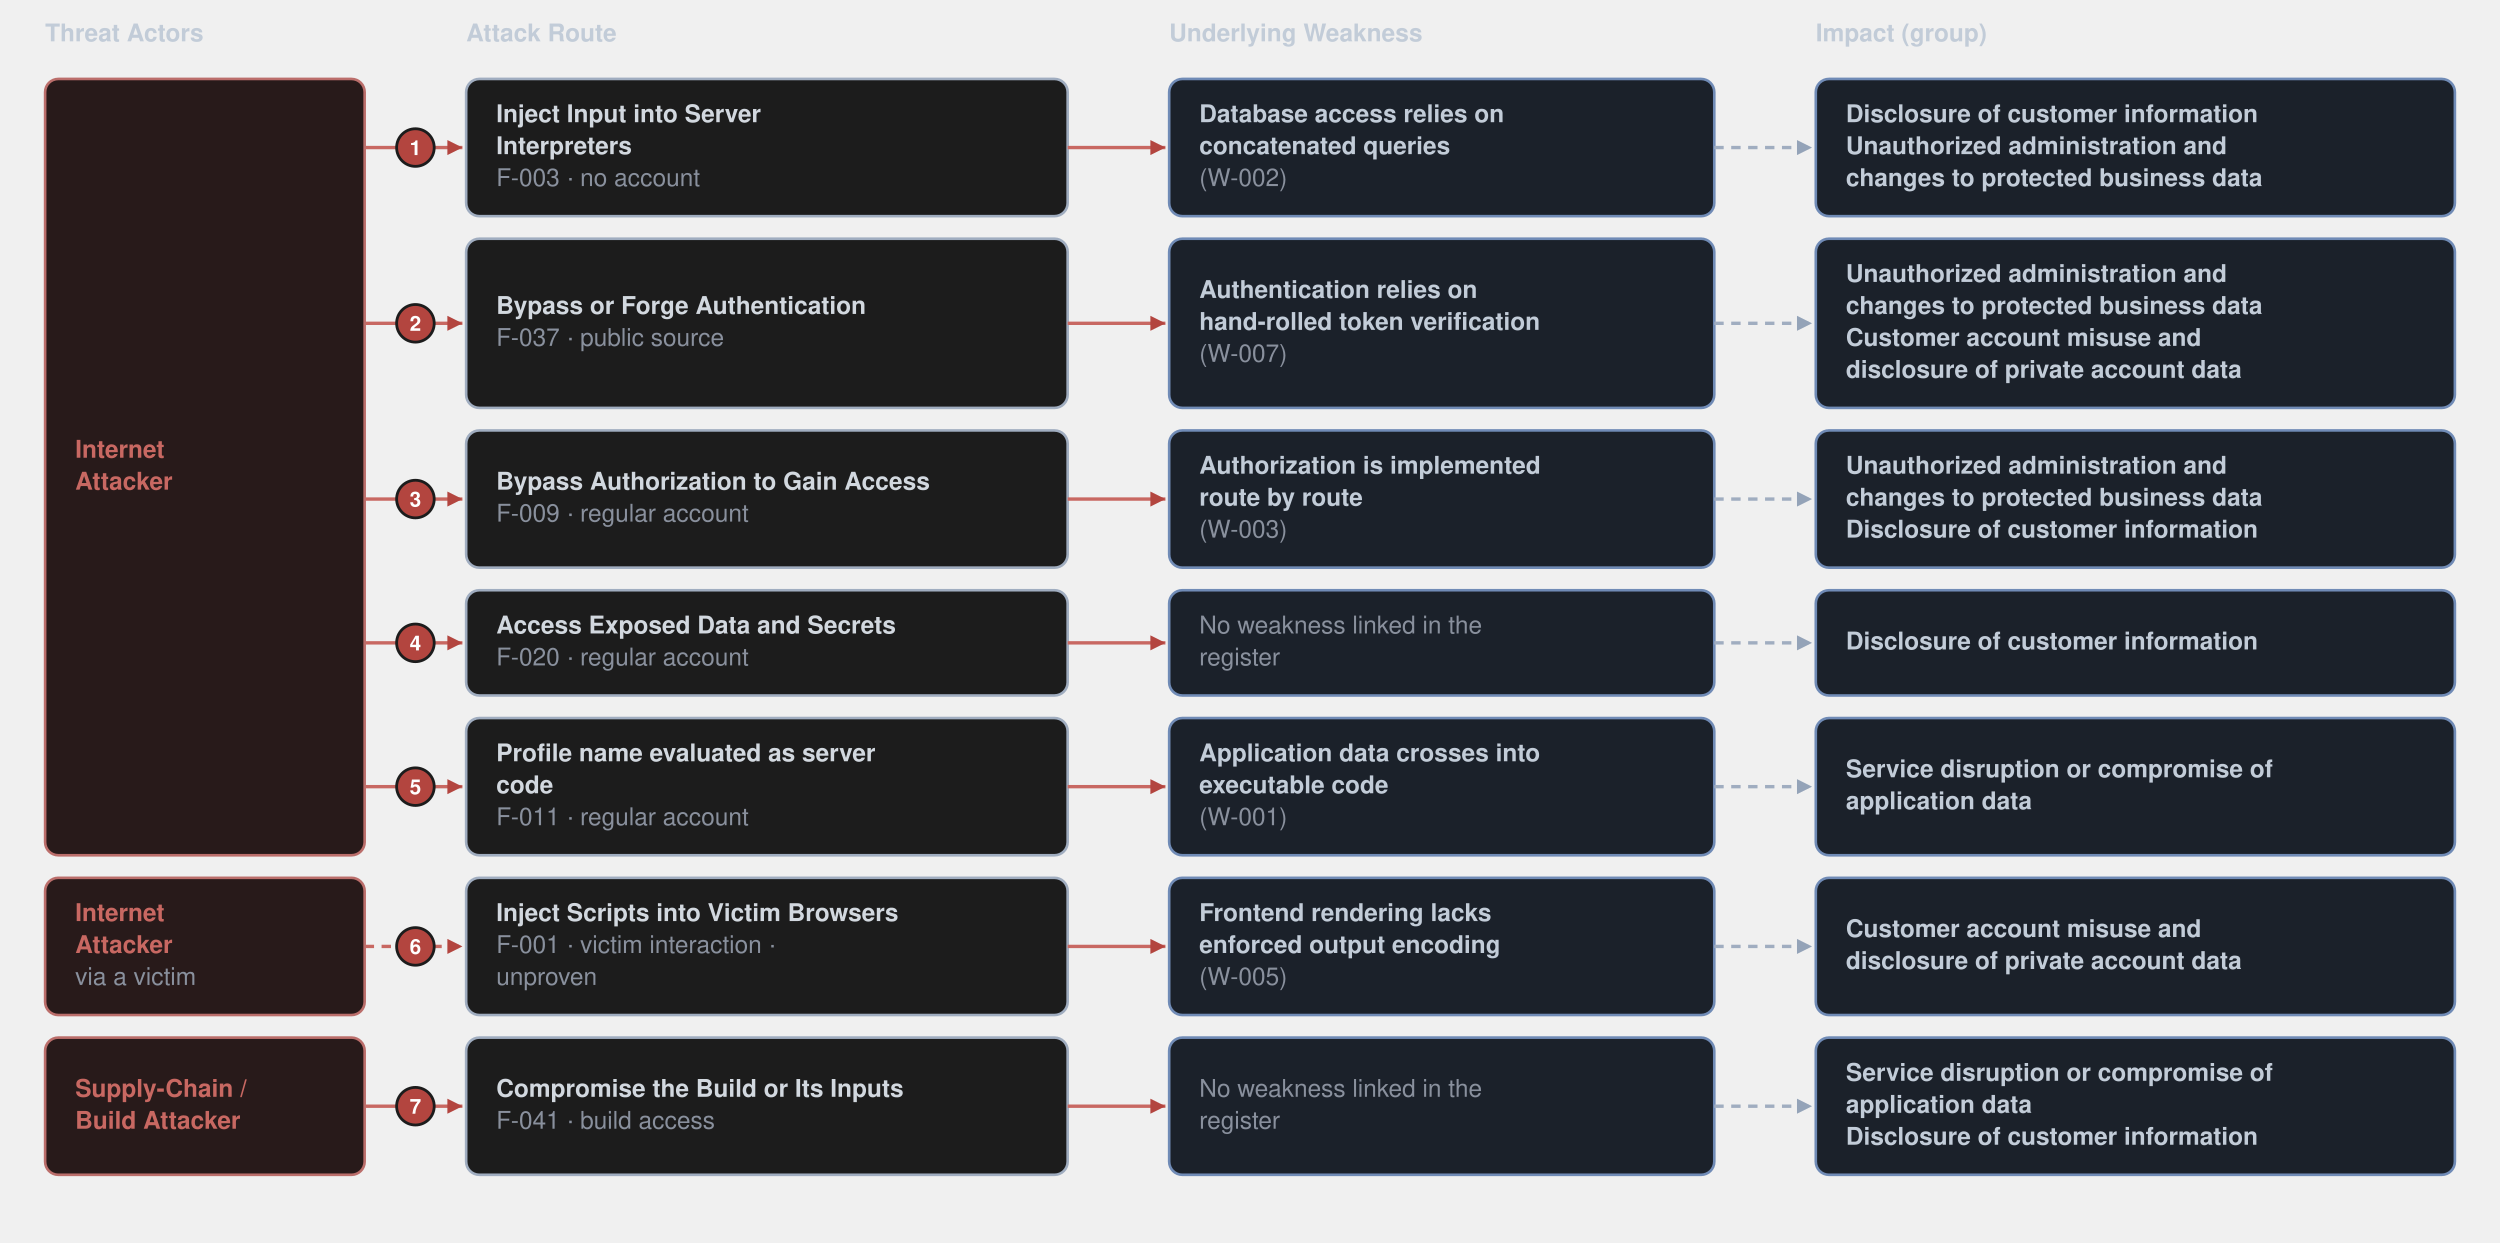
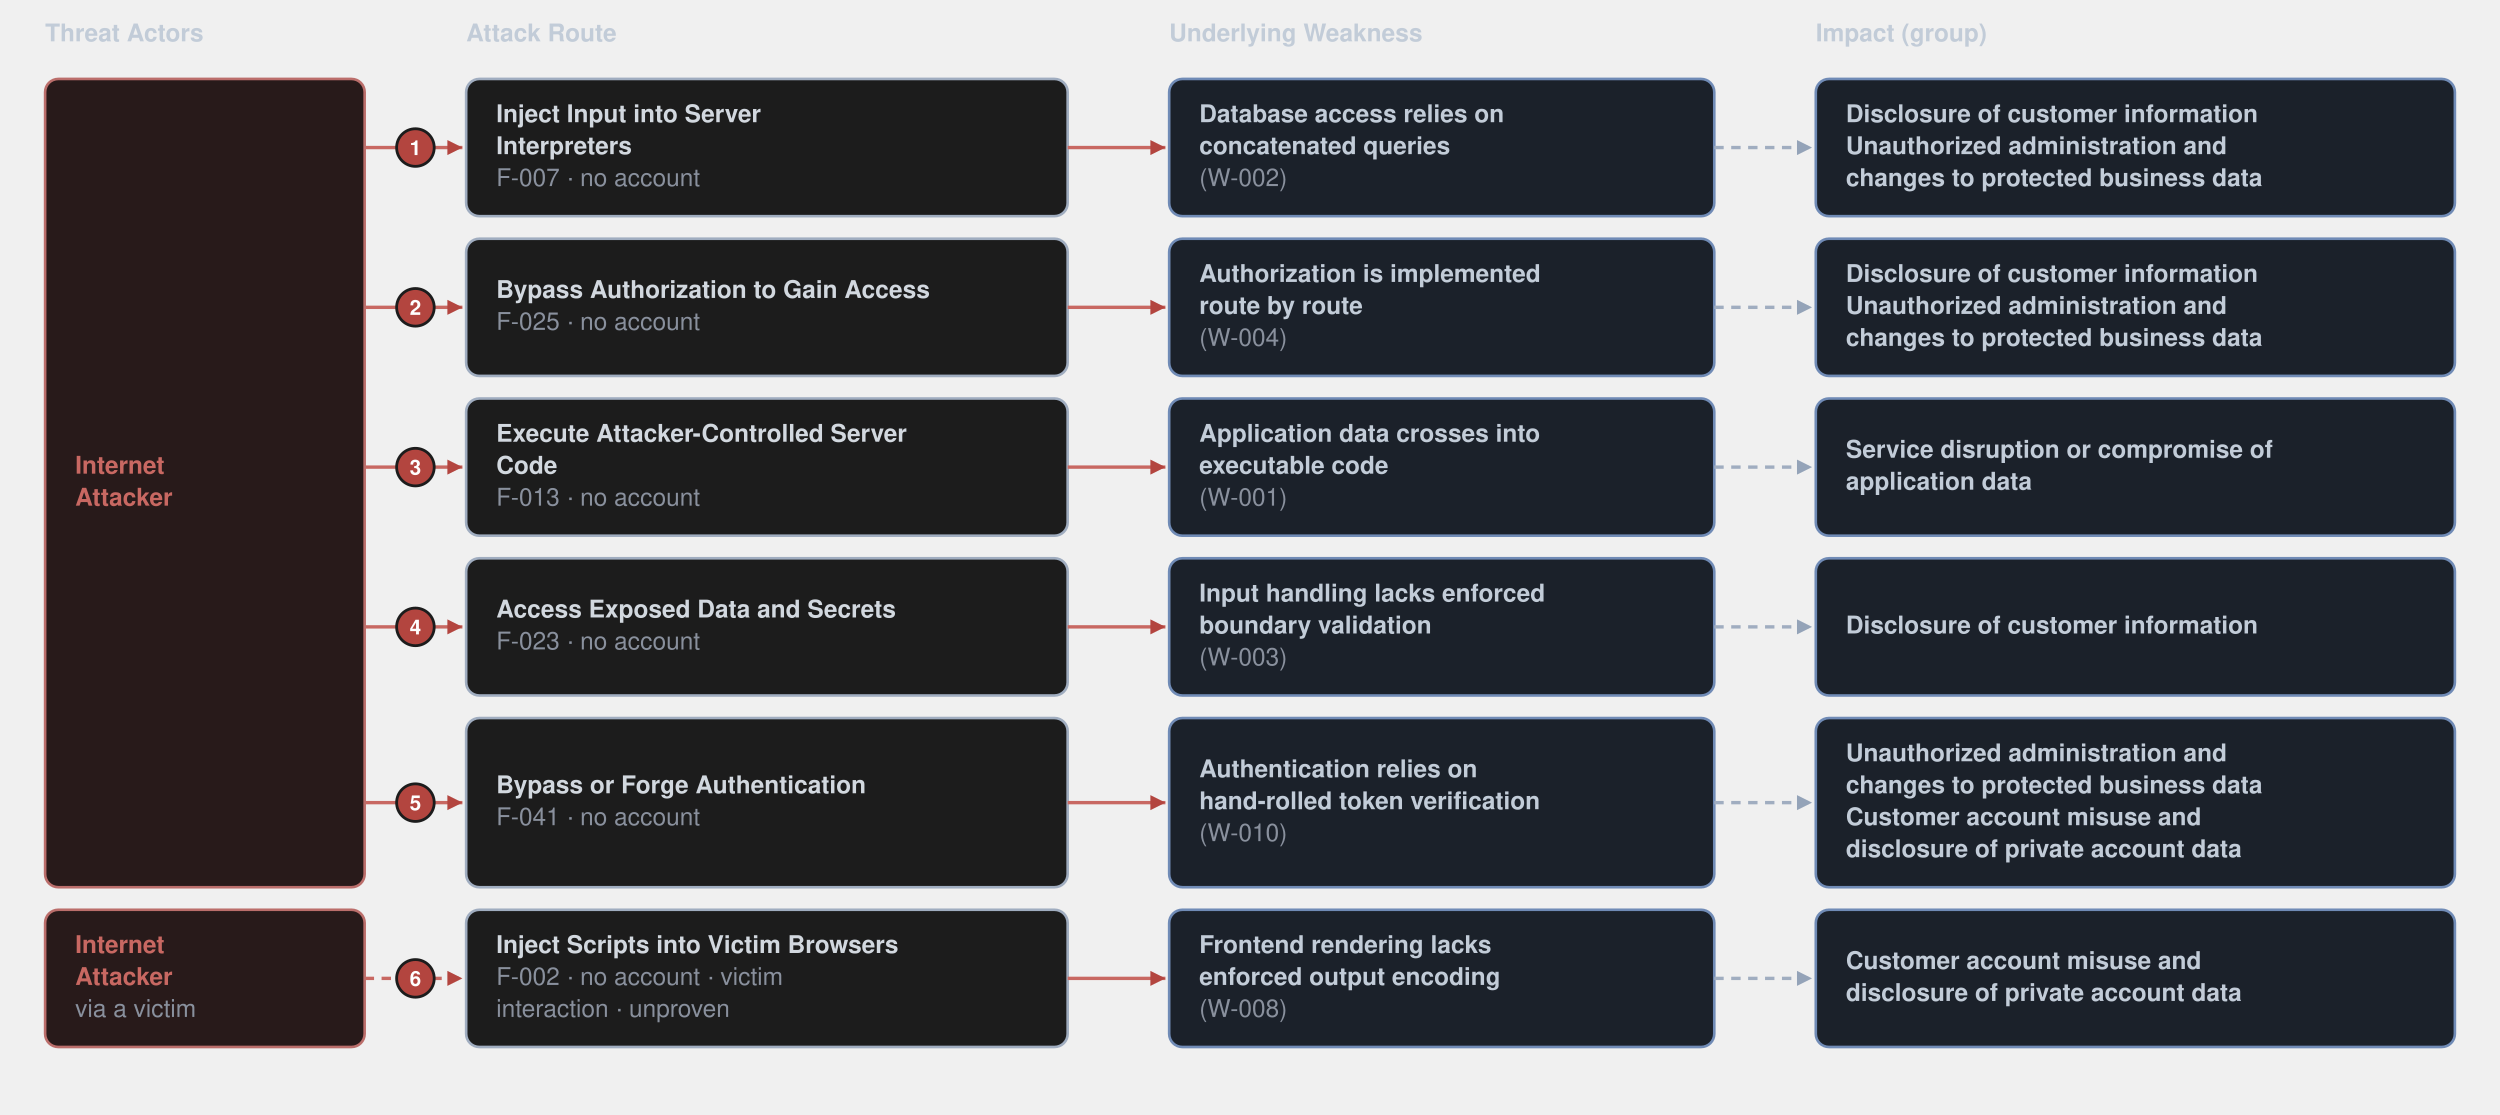
- <svg xmlns="http://www.w3.org/2000/svg" width="1330" height="661" viewBox="0 0 1330 661" font-family="Helvetica, Arial, sans-serif" data-figure2-version="2" data-glyphs="1 2 3 4 5 6 7" role="img" aria-labelledby="f2-title">
+ <svg xmlns="http://www.w3.org/2000/svg" width="1330" height="593" viewBox="0 0 1330 593" font-family="Helvetica, Arial, sans-serif" data-figure2-version="2" data-glyphs="1 2 3 4 5 6" role="img" aria-labelledby="f2-title">
  <defs>
    <marker id="f2-attack" viewBox="0 0 10 10" refX="10" refY="5" markerWidth="8" markerHeight="8" markerUnits="userSpaceOnUse" orient="auto">
      <path d="M0 0 L10 5 L0 10 z" fill="#b3453f" />
    </marker>
    <marker id="f2-consequence" viewBox="0 0 10 10" refX="10" refY="5" markerWidth="8" markerHeight="8" markerUnits="userSpaceOnUse" orient="auto">
      <path d="M0 0 L10 5 L0 10 z" fill="#94a3b8" />
    </marker>
  </defs>
  <text x="24" y="22" font-size="13" fill="#c2ccd8" font-weight="bold">Threat Actors</text>
  <text x="248" y="22" font-size="13" fill="#c2ccd8" font-weight="bold">Attack Route</text>
  <text x="622" y="22" font-size="13" fill="#c2ccd8" font-weight="bold">Underlying Weakness</text>
  <text x="966" y="22" font-size="13" fill="#c2ccd8" font-weight="bold">Impact (group)</text>
-   <g data-route-number="1" data-finding-id="F-003" data-weakness-ids="W-002">
+   <g data-route-number="1" data-finding-id="F-007" data-weakness-ids="W-002">
    <rect x="248" y="42" width="320" height="73" rx="7" fill="#1c1c1c" stroke="#a0adc0" stroke-width="1.4" data-column="1" />
    <text x="264" y="65.0" font-size="13" fill="#d2d8df" font-weight="bold">Inject Input into Server</text>
    <text x="264" y="82.0" font-size="13" fill="#d2d8df" font-weight="bold">Interpreters</text>
-     <text x="264" y="99.0" font-size="13" fill="#89909d" font-weight="normal">F-003 · no account</text>
+     <text x="264" y="99.0" font-size="13" fill="#89909d" font-weight="normal">F-007 · no account</text>
    <rect x="622" y="42" width="290" height="73" rx="7" fill="#1b212a" stroke="#708bb6" stroke-width="1.4" data-column="2" />
    <text x="638" y="65.0" font-size="13" fill="#c2ccd8" font-weight="bold">Database access relies on</text>
    <text x="638" y="82.0" font-size="13" fill="#c2ccd8" font-weight="bold">concatenated queries</text>
    <text x="638" y="99.0" font-size="13" fill="#89909d" font-weight="normal">(W-002)</text>
    <rect x="966" y="42" width="340" height="73" rx="7" fill="#1b212a" stroke="#708bb6" stroke-width="1.4" data-column="3" />
    <text x="982" y="65.0" font-size="13" fill="#c2ccd8" font-weight="bold">Disclosure of customer information</text>
    <text x="982" y="82.0" font-size="13" fill="#c2ccd8" font-weight="bold">Unauthorized administration and</text>
    <text x="982" y="99.0" font-size="13" fill="#c2ccd8" font-weight="bold">changes to protected business data</text>
    <path d="M194 78.5 H246" fill="none" stroke="#c86862" stroke-width="1.8" marker-end="url(#f2-attack)" />
    <path d="M568 78.5 H620" fill="none" stroke="#c86862" stroke-width="1.8" marker-end="url(#f2-attack)" />
    <path d="M912 78.5 H964" fill="none" stroke="#a0adc0" stroke-width="1.8" marker-end="url(#f2-consequence)" stroke-dasharray="5 4" />
    <circle cx="221.0" cy="78.5" r="10" fill="#b3453f" stroke="#1c1c1c" stroke-width="1.5" />
    <text x="221.0" y="82.5" font-size="11" fill="#ffffff" font-weight="bold" text-anchor="middle" data-badge-number="1">1</text>
  </g>
-   <g data-route-number="2" data-finding-id="F-037" data-weakness-ids="W-007">
-     <rect x="248" y="127" width="320" height="90" rx="7" fill="#1c1c1c" stroke="#a0adc0" stroke-width="1.4" data-column="1" />
-     <text x="264" y="167.0" font-size="13" fill="#d2d8df" font-weight="bold">Bypass or Forge Authentication</text>
-     <text x="264" y="184.0" font-size="13" fill="#89909d" font-weight="normal">F-037 · public source</text>
-     <rect x="622" y="127" width="290" height="90" rx="7" fill="#1b212a" stroke="#708bb6" stroke-width="1.4" data-column="2" />
-     <text x="638" y="158.5" font-size="13" fill="#c2ccd8" font-weight="bold">Authentication relies on</text>
-     <text x="638" y="175.5" font-size="13" fill="#c2ccd8" font-weight="bold">hand-rolled token verification</text>
-     <text x="638" y="192.5" font-size="13" fill="#89909d" font-weight="normal">(W-007)</text>
-     <rect x="966" y="127" width="340" height="90" rx="7" fill="#1b212a" stroke="#708bb6" stroke-width="1.4" data-column="3" />
-     <text x="982" y="150.0" font-size="13" fill="#c2ccd8" font-weight="bold">Unauthorized administration and</text>
-     <text x="982" y="167.0" font-size="13" fill="#c2ccd8" font-weight="bold">changes to protected business data</text>
-     <text x="982" y="184.0" font-size="13" fill="#c2ccd8" font-weight="bold">Customer account misuse and</text>
-     <text x="982" y="201.0" font-size="13" fill="#c2ccd8" font-weight="bold">disclosure of private account data</text>
-     <path d="M194 172.0 H246" fill="none" stroke="#c86862" stroke-width="1.8" marker-end="url(#f2-attack)" />
-     <path d="M568 172.0 H620" fill="none" stroke="#c86862" stroke-width="1.8" marker-end="url(#f2-attack)" />
-     <path d="M912 172.0 H964" fill="none" stroke="#a0adc0" stroke-width="1.8" marker-end="url(#f2-consequence)" stroke-dasharray="5 4" />
-     <circle cx="221.0" cy="172.0" r="10" fill="#b3453f" stroke="#1c1c1c" stroke-width="1.5" />
-     <text x="221.0" y="176.0" font-size="11" fill="#ffffff" font-weight="bold" text-anchor="middle" data-badge-number="2">2</text>
+   <g data-route-number="2" data-finding-id="F-025" data-weakness-ids="W-004">
+     <rect x="248" y="127" width="320" height="73" rx="7" fill="#1c1c1c" stroke="#a0adc0" stroke-width="1.4" data-column="1" />
+     <text x="264" y="158.5" font-size="13" fill="#d2d8df" font-weight="bold">Bypass Authorization to Gain Access</text>
+     <text x="264" y="175.5" font-size="13" fill="#89909d" font-weight="normal">F-025 · no account</text>
+     <rect x="622" y="127" width="290" height="73" rx="7" fill="#1b212a" stroke="#708bb6" stroke-width="1.4" data-column="2" />
+     <text x="638" y="150.0" font-size="13" fill="#c2ccd8" font-weight="bold">Authorization is implemented</text>
+     <text x="638" y="167.0" font-size="13" fill="#c2ccd8" font-weight="bold">route by route</text>
+     <text x="638" y="184.0" font-size="13" fill="#89909d" font-weight="normal">(W-004)</text>
+     <rect x="966" y="127" width="340" height="73" rx="7" fill="#1b212a" stroke="#708bb6" stroke-width="1.4" data-column="3" />
+     <text x="982" y="150.0" font-size="13" fill="#c2ccd8" font-weight="bold">Disclosure of customer information</text>
+     <text x="982" y="167.0" font-size="13" fill="#c2ccd8" font-weight="bold">Unauthorized administration and</text>
+     <text x="982" y="184.0" font-size="13" fill="#c2ccd8" font-weight="bold">changes to protected business data</text>
+     <path d="M194 163.5 H246" fill="none" stroke="#c86862" stroke-width="1.8" marker-end="url(#f2-attack)" />
+     <path d="M568 163.5 H620" fill="none" stroke="#c86862" stroke-width="1.8" marker-end="url(#f2-attack)" />
+     <path d="M912 163.5 H964" fill="none" stroke="#a0adc0" stroke-width="1.8" marker-end="url(#f2-consequence)" stroke-dasharray="5 4" />
+     <circle cx="221.0" cy="163.5" r="10" fill="#b3453f" stroke="#1c1c1c" stroke-width="1.5" />
+     <text x="221.0" y="167.5" font-size="11" fill="#ffffff" font-weight="bold" text-anchor="middle" data-badge-number="2">2</text>
  </g>
-   <g data-route-number="3" data-finding-id="F-009" data-weakness-ids="W-003">
-     <rect x="248" y="229" width="320" height="73" rx="7" fill="#1c1c1c" stroke="#a0adc0" stroke-width="1.4" data-column="1" />
-     <text x="264" y="260.5" font-size="13" fill="#d2d8df" font-weight="bold">Bypass Authorization to Gain Access</text>
-     <text x="264" y="277.5" font-size="13" fill="#89909d" font-weight="normal">F-009 · regular account</text>
-     <rect x="622" y="229" width="290" height="73" rx="7" fill="#1b212a" stroke="#708bb6" stroke-width="1.4" data-column="2" />
-     <text x="638" y="252.0" font-size="13" fill="#c2ccd8" font-weight="bold">Authorization is implemented</text>
-     <text x="638" y="269.0" font-size="13" fill="#c2ccd8" font-weight="bold">route by route</text>
-     <text x="638" y="286.0" font-size="13" fill="#89909d" font-weight="normal">(W-003)</text>
-     <rect x="966" y="229" width="340" height="73" rx="7" fill="#1b212a" stroke="#708bb6" stroke-width="1.4" data-column="3" />
-     <text x="982" y="252.0" font-size="13" fill="#c2ccd8" font-weight="bold">Unauthorized administration and</text>
-     <text x="982" y="269.0" font-size="13" fill="#c2ccd8" font-weight="bold">changes to protected business data</text>
-     <text x="982" y="286.0" font-size="13" fill="#c2ccd8" font-weight="bold">Disclosure of customer information</text>
-     <path d="M194 265.5 H246" fill="none" stroke="#c86862" stroke-width="1.8" marker-end="url(#f2-attack)" />
-     <path d="M568 265.5 H620" fill="none" stroke="#c86862" stroke-width="1.8" marker-end="url(#f2-attack)" />
-     <path d="M912 265.5 H964" fill="none" stroke="#a0adc0" stroke-width="1.8" marker-end="url(#f2-consequence)" stroke-dasharray="5 4" />
-     <circle cx="221.0" cy="265.5" r="10" fill="#b3453f" stroke="#1c1c1c" stroke-width="1.5" />
-     <text x="221.0" y="269.5" font-size="11" fill="#ffffff" font-weight="bold" text-anchor="middle" data-badge-number="3">3</text>
+   <g data-route-number="3" data-finding-id="F-013" data-weakness-ids="W-001">
+     <rect x="248" y="212" width="320" height="73" rx="7" fill="#1c1c1c" stroke="#a0adc0" stroke-width="1.4" data-column="1" />
+     <text x="264" y="235.0" font-size="13" fill="#d2d8df" font-weight="bold">Execute Attacker-Controlled Server</text>
+     <text x="264" y="252.0" font-size="13" fill="#d2d8df" font-weight="bold">Code</text>
+     <text x="264" y="269.0" font-size="13" fill="#89909d" font-weight="normal">F-013 · no account</text>
+     <rect x="622" y="212" width="290" height="73" rx="7" fill="#1b212a" stroke="#708bb6" stroke-width="1.4" data-column="2" />
+     <text x="638" y="235.0" font-size="13" fill="#c2ccd8" font-weight="bold">Application data crosses into</text>
+     <text x="638" y="252.0" font-size="13" fill="#c2ccd8" font-weight="bold">executable code</text>
+     <text x="638" y="269.0" font-size="13" fill="#89909d" font-weight="normal">(W-001)</text>
+     <rect x="966" y="212" width="340" height="73" rx="7" fill="#1b212a" stroke="#708bb6" stroke-width="1.4" data-column="3" />
+     <text x="982" y="243.5" font-size="13" fill="#c2ccd8" font-weight="bold">Service disruption or compromise of</text>
+     <text x="982" y="260.5" font-size="13" fill="#c2ccd8" font-weight="bold">application data</text>
+     <path d="M194 248.5 H246" fill="none" stroke="#c86862" stroke-width="1.8" marker-end="url(#f2-attack)" />
+     <path d="M568 248.5 H620" fill="none" stroke="#c86862" stroke-width="1.8" marker-end="url(#f2-attack)" />
+     <path d="M912 248.5 H964" fill="none" stroke="#a0adc0" stroke-width="1.8" marker-end="url(#f2-consequence)" stroke-dasharray="5 4" />
+     <circle cx="221.0" cy="248.5" r="10" fill="#b3453f" stroke="#1c1c1c" stroke-width="1.5" />
+     <text x="221.0" y="252.5" font-size="11" fill="#ffffff" font-weight="bold" text-anchor="middle" data-badge-number="3">3</text>
  </g>
-   <g data-route-number="4" data-finding-id="F-020" data-weakness-ids="">
-     <rect x="248" y="314" width="320" height="56" rx="7" fill="#1c1c1c" stroke="#a0adc0" stroke-width="1.4" data-column="1" />
-     <text x="264" y="337.0" font-size="13" fill="#d2d8df" font-weight="bold">Access Exposed Data and Secrets</text>
-     <text x="264" y="354.0" font-size="13" fill="#89909d" font-weight="normal">F-020 · regular account</text>
-     <rect x="622" y="314" width="290" height="56" rx="7" fill="#1b212a" stroke="#708bb6" stroke-width="1.4" data-column="2" />
-     <text x="638" y="337.0" font-size="13" fill="#89909d" font-weight="normal">No weakness linked in the</text>
-     <text x="638" y="354.0" font-size="13" fill="#89909d" font-weight="normal">register</text>
-     <rect x="966" y="314" width="340" height="56" rx="7" fill="#1b212a" stroke="#708bb6" stroke-width="1.4" data-column="3" />
-     <text x="982" y="345.5" font-size="13" fill="#c2ccd8" font-weight="bold">Disclosure of customer information</text>
-     <path d="M194 342.0 H246" fill="none" stroke="#c86862" stroke-width="1.8" marker-end="url(#f2-attack)" />
-     <path d="M568 342.0 H620" fill="none" stroke="#c86862" stroke-width="1.8" marker-end="url(#f2-attack)" />
-     <path d="M912 342.0 H964" fill="none" stroke="#a0adc0" stroke-width="1.8" marker-end="url(#f2-consequence)" stroke-dasharray="5 4" />
-     <circle cx="221.0" cy="342.0" r="10" fill="#b3453f" stroke="#1c1c1c" stroke-width="1.5" />
-     <text x="221.0" y="346.0" font-size="11" fill="#ffffff" font-weight="bold" text-anchor="middle" data-badge-number="4">4</text>
+   <g data-route-number="4" data-finding-id="F-023" data-weakness-ids="W-003">
+     <rect x="248" y="297" width="320" height="73" rx="7" fill="#1c1c1c" stroke="#a0adc0" stroke-width="1.4" data-column="1" />
+     <text x="264" y="328.5" font-size="13" fill="#d2d8df" font-weight="bold">Access Exposed Data and Secrets</text>
+     <text x="264" y="345.5" font-size="13" fill="#89909d" font-weight="normal">F-023 · no account</text>
+     <rect x="622" y="297" width="290" height="73" rx="7" fill="#1b212a" stroke="#708bb6" stroke-width="1.4" data-column="2" />
+     <text x="638" y="320.0" font-size="13" fill="#c2ccd8" font-weight="bold">Input handling lacks enforced</text>
+     <text x="638" y="337.0" font-size="13" fill="#c2ccd8" font-weight="bold">boundary validation</text>
+     <text x="638" y="354.0" font-size="13" fill="#89909d" font-weight="normal">(W-003)</text>
+     <rect x="966" y="297" width="340" height="73" rx="7" fill="#1b212a" stroke="#708bb6" stroke-width="1.4" data-column="3" />
+     <text x="982" y="337.0" font-size="13" fill="#c2ccd8" font-weight="bold">Disclosure of customer information</text>
+     <path d="M194 333.5 H246" fill="none" stroke="#c86862" stroke-width="1.8" marker-end="url(#f2-attack)" />
+     <path d="M568 333.5 H620" fill="none" stroke="#c86862" stroke-width="1.8" marker-end="url(#f2-attack)" />
+     <path d="M912 333.5 H964" fill="none" stroke="#a0adc0" stroke-width="1.8" marker-end="url(#f2-consequence)" stroke-dasharray="5 4" />
+     <circle cx="221.0" cy="333.5" r="10" fill="#b3453f" stroke="#1c1c1c" stroke-width="1.5" />
+     <text x="221.0" y="337.5" font-size="11" fill="#ffffff" font-weight="bold" text-anchor="middle" data-badge-number="4">4</text>
  </g>
-   <g data-route-number="5" data-finding-id="F-011" data-weakness-ids="W-001">
-     <rect x="248" y="382" width="320" height="73" rx="7" fill="#1c1c1c" stroke="#a0adc0" stroke-width="1.4" data-column="1" />
-     <text x="264" y="405.0" font-size="13" fill="#d2d8df" font-weight="bold">Profile name evaluated as server</text>
-     <text x="264" y="422.0" font-size="13" fill="#d2d8df" font-weight="bold">code</text>
-     <text x="264" y="439.0" font-size="13" fill="#89909d" font-weight="normal">F-011 · regular account</text>
-     <rect x="622" y="382" width="290" height="73" rx="7" fill="#1b212a" stroke="#708bb6" stroke-width="1.4" data-column="2" />
-     <text x="638" y="405.0" font-size="13" fill="#c2ccd8" font-weight="bold">Application data crosses into</text>
-     <text x="638" y="422.0" font-size="13" fill="#c2ccd8" font-weight="bold">executable code</text>
-     <text x="638" y="439.0" font-size="13" fill="#89909d" font-weight="normal">(W-001)</text>
-     <rect x="966" y="382" width="340" height="73" rx="7" fill="#1b212a" stroke="#708bb6" stroke-width="1.4" data-column="3" />
-     <text x="982" y="413.5" font-size="13" fill="#c2ccd8" font-weight="bold">Service disruption or compromise of</text>
-     <text x="982" y="430.5" font-size="13" fill="#c2ccd8" font-weight="bold">application data</text>
-     <path d="M194 418.5 H246" fill="none" stroke="#c86862" stroke-width="1.8" marker-end="url(#f2-attack)" />
-     <path d="M568 418.5 H620" fill="none" stroke="#c86862" stroke-width="1.8" marker-end="url(#f2-attack)" />
-     <path d="M912 418.5 H964" fill="none" stroke="#a0adc0" stroke-width="1.8" marker-end="url(#f2-consequence)" stroke-dasharray="5 4" />
-     <circle cx="221.0" cy="418.5" r="10" fill="#b3453f" stroke="#1c1c1c" stroke-width="1.5" />
-     <text x="221.0" y="422.5" font-size="11" fill="#ffffff" font-weight="bold" text-anchor="middle" data-badge-number="5">5</text>
+   <g data-route-number="5" data-finding-id="F-041" data-weakness-ids="W-010">
+     <rect x="248" y="382" width="320" height="90" rx="7" fill="#1c1c1c" stroke="#a0adc0" stroke-width="1.4" data-column="1" />
+     <text x="264" y="422.0" font-size="13" fill="#d2d8df" font-weight="bold">Bypass or Forge Authentication</text>
+     <text x="264" y="439.0" font-size="13" fill="#89909d" font-weight="normal">F-041 · no account</text>
+     <rect x="622" y="382" width="290" height="90" rx="7" fill="#1b212a" stroke="#708bb6" stroke-width="1.4" data-column="2" />
+     <text x="638" y="413.5" font-size="13" fill="#c2ccd8" font-weight="bold">Authentication relies on</text>
+     <text x="638" y="430.5" font-size="13" fill="#c2ccd8" font-weight="bold">hand-rolled token verification</text>
+     <text x="638" y="447.5" font-size="13" fill="#89909d" font-weight="normal">(W-010)</text>
+     <rect x="966" y="382" width="340" height="90" rx="7" fill="#1b212a" stroke="#708bb6" stroke-width="1.4" data-column="3" />
+     <text x="982" y="405.0" font-size="13" fill="#c2ccd8" font-weight="bold">Unauthorized administration and</text>
+     <text x="982" y="422.0" font-size="13" fill="#c2ccd8" font-weight="bold">changes to protected business data</text>
+     <text x="982" y="439.0" font-size="13" fill="#c2ccd8" font-weight="bold">Customer account misuse and</text>
+     <text x="982" y="456.0" font-size="13" fill="#c2ccd8" font-weight="bold">disclosure of private account data</text>
+     <path d="M194 427.0 H246" fill="none" stroke="#c86862" stroke-width="1.8" marker-end="url(#f2-attack)" />
+     <path d="M568 427.0 H620" fill="none" stroke="#c86862" stroke-width="1.8" marker-end="url(#f2-attack)" />
+     <path d="M912 427.0 H964" fill="none" stroke="#a0adc0" stroke-width="1.8" marker-end="url(#f2-consequence)" stroke-dasharray="5 4" />
+     <circle cx="221.0" cy="427.0" r="10" fill="#b3453f" stroke="#1c1c1c" stroke-width="1.5" />
+     <text x="221.0" y="431.0" font-size="11" fill="#ffffff" font-weight="bold" text-anchor="middle" data-badge-number="5">5</text>
  </g>
-   <g data-route-number="6" data-finding-id="F-001" data-weakness-ids="W-005">
-     <rect x="248" y="467" width="320" height="73" rx="7" fill="#1c1c1c" stroke="#a0adc0" stroke-width="1.4" data-column="1" />
-     <text x="264" y="490.0" font-size="13" fill="#d2d8df" font-weight="bold">Inject Scripts into Victim Browsers</text>
-     <text x="264" y="507.0" font-size="13" fill="#89909d" font-weight="normal">F-001 · victim interaction ·</text>
-     <text x="264" y="524.0" font-size="13" fill="#89909d" font-weight="normal">unproven</text>
-     <rect x="622" y="467" width="290" height="73" rx="7" fill="#1b212a" stroke="#708bb6" stroke-width="1.4" data-column="2" />
-     <text x="638" y="490.0" font-size="13" fill="#c2ccd8" font-weight="bold">Frontend rendering lacks</text>
-     <text x="638" y="507.0" font-size="13" fill="#c2ccd8" font-weight="bold">enforced output encoding</text>
-     <text x="638" y="524.0" font-size="13" fill="#89909d" font-weight="normal">(W-005)</text>
-     <rect x="966" y="467" width="340" height="73" rx="7" fill="#1b212a" stroke="#708bb6" stroke-width="1.4" data-column="3" />
-     <text x="982" y="498.5" font-size="13" fill="#c2ccd8" font-weight="bold">Customer account misuse and</text>
-     <text x="982" y="515.5" font-size="13" fill="#c2ccd8" font-weight="bold">disclosure of private account data</text>
-     <path d="M194 503.5 H246" fill="none" stroke="#c86862" stroke-width="1.8" marker-end="url(#f2-attack)" stroke-dasharray="5 4" />
-     <path d="M568 503.5 H620" fill="none" stroke="#c86862" stroke-width="1.8" marker-end="url(#f2-attack)" />
-     <path d="M912 503.5 H964" fill="none" stroke="#a0adc0" stroke-width="1.8" marker-end="url(#f2-consequence)" stroke-dasharray="5 4" />
-     <circle cx="221.0" cy="503.5" r="10" fill="#b3453f" stroke="#1c1c1c" stroke-width="1.5" />
-     <text x="221.0" y="507.5" font-size="11" fill="#ffffff" font-weight="bold" text-anchor="middle" data-badge-number="6">6</text>
-   </g>
-   <g data-route-number="7" data-finding-id="F-041" data-weakness-ids="">
-     <rect x="248" y="552" width="320" height="73" rx="7" fill="#1c1c1c" stroke="#a0adc0" stroke-width="1.4" data-column="1" />
-     <text x="264" y="583.5" font-size="13" fill="#d2d8df" font-weight="bold">Compromise the Build or Its Inputs</text>
-     <text x="264" y="600.5" font-size="13" fill="#89909d" font-weight="normal">F-041 · build access</text>
-     <rect x="622" y="552" width="290" height="73" rx="7" fill="#1b212a" stroke="#708bb6" stroke-width="1.4" data-column="2" />
-     <text x="638" y="583.5" font-size="13" fill="#89909d" font-weight="normal">No weakness linked in the</text>
-     <text x="638" y="600.5" font-size="13" fill="#89909d" font-weight="normal">register</text>
-     <rect x="966" y="552" width="340" height="73" rx="7" fill="#1b212a" stroke="#708bb6" stroke-width="1.4" data-column="3" />
-     <text x="982" y="575.0" font-size="13" fill="#c2ccd8" font-weight="bold">Service disruption or compromise of</text>
-     <text x="982" y="592.0" font-size="13" fill="#c2ccd8" font-weight="bold">application data</text>
-     <text x="982" y="609.0" font-size="13" fill="#c2ccd8" font-weight="bold">Disclosure of customer information</text>
-     <path d="M194 588.5 H246" fill="none" stroke="#c86862" stroke-width="1.8" marker-end="url(#f2-attack)" />
-     <path d="M568 588.5 H620" fill="none" stroke="#c86862" stroke-width="1.8" marker-end="url(#f2-attack)" />
-     <path d="M912 588.5 H964" fill="none" stroke="#a0adc0" stroke-width="1.8" marker-end="url(#f2-consequence)" stroke-dasharray="5 4" />
-     <circle cx="221.0" cy="588.5" r="10" fill="#b3453f" stroke="#1c1c1c" stroke-width="1.5" />
-     <text x="221.0" y="592.5" font-size="11" fill="#ffffff" font-weight="bold" text-anchor="middle" data-badge-number="7">7</text>
+   <g data-route-number="6" data-finding-id="F-002" data-weakness-ids="W-008">
+     <rect x="248" y="484" width="320" height="73" rx="7" fill="#1c1c1c" stroke="#a0adc0" stroke-width="1.4" data-column="1" />
+     <text x="264" y="507.0" font-size="13" fill="#d2d8df" font-weight="bold">Inject Scripts into Victim Browsers</text>
+     <text x="264" y="524.0" font-size="13" fill="#89909d" font-weight="normal">F-002 · no account · victim</text>
+     <text x="264" y="541.0" font-size="13" fill="#89909d" font-weight="normal">interaction · unproven</text>
+     <rect x="622" y="484" width="290" height="73" rx="7" fill="#1b212a" stroke="#708bb6" stroke-width="1.4" data-column="2" />
+     <text x="638" y="507.0" font-size="13" fill="#c2ccd8" font-weight="bold">Frontend rendering lacks</text>
+     <text x="638" y="524.0" font-size="13" fill="#c2ccd8" font-weight="bold">enforced output encoding</text>
+     <text x="638" y="541.0" font-size="13" fill="#89909d" font-weight="normal">(W-008)</text>
+     <rect x="966" y="484" width="340" height="73" rx="7" fill="#1b212a" stroke="#708bb6" stroke-width="1.4" data-column="3" />
+     <text x="982" y="515.5" font-size="13" fill="#c2ccd8" font-weight="bold">Customer account misuse and</text>
+     <text x="982" y="532.5" font-size="13" fill="#c2ccd8" font-weight="bold">disclosure of private account data</text>
+     <path d="M194 520.5 H246" fill="none" stroke="#c86862" stroke-width="1.8" marker-end="url(#f2-attack)" stroke-dasharray="5 4" />
+     <path d="M568 520.5 H620" fill="none" stroke="#c86862" stroke-width="1.8" marker-end="url(#f2-attack)" />
+     <path d="M912 520.5 H964" fill="none" stroke="#a0adc0" stroke-width="1.8" marker-end="url(#f2-consequence)" stroke-dasharray="5 4" />
+     <circle cx="221.0" cy="520.5" r="10" fill="#b3453f" stroke="#1c1c1c" stroke-width="1.5" />
+     <text x="221.0" y="524.5" font-size="11" fill="#ffffff" font-weight="bold" text-anchor="middle" data-badge-number="6">6</text>
  </g>
  <g data-actor-card="internet-anon" data-actor-victim="false" data-actor-routes="1 2 3 4 5">
-     <rect x="24" y="42" width="170" height="413" rx="7" fill="#281a1a" stroke="#bb6e6b" stroke-width="1.4" data-column="0" />
-     <text x="40" y="243.5" font-size="13" fill="#c86862" font-weight="bold">Internet</text>
-     <text x="40" y="260.5" font-size="13" fill="#c86862" font-weight="bold">Attacker</text>
+     <rect x="24" y="42" width="170" height="430" rx="7" fill="#281a1a" stroke="#bb6e6b" stroke-width="1.4" data-column="0" />
+     <text x="40" y="252.0" font-size="13" fill="#c86862" font-weight="bold">Internet</text>
+     <text x="40" y="269.0" font-size="13" fill="#c86862" font-weight="bold">Attacker</text>
  </g>
  <g data-actor-card="internet-anon" data-actor-victim="true" data-actor-routes="6">
-     <rect x="24" y="467" width="170" height="73" rx="7" fill="#281a1a" stroke="#bb6e6b" stroke-width="1.4" data-column="0" />
-     <text x="40" y="490.0" font-size="13" fill="#c86862" font-weight="bold">Internet</text>
-     <text x="40" y="507.0" font-size="13" fill="#c86862" font-weight="bold">Attacker</text>
-     <text x="40" y="524.0" font-size="13" fill="#89909d" font-weight="normal">via a victim</text>
-   </g>
-   <g data-actor-card="build-time" data-actor-victim="false" data-actor-routes="7">
-     <rect x="24" y="552" width="170" height="73" rx="7" fill="#281a1a" stroke="#bb6e6b" stroke-width="1.4" data-column="0" />
-     <text x="40" y="583.5" font-size="13" fill="#c86862" font-weight="bold">Supply-Chain /</text>
-     <text x="40" y="600.5" font-size="13" fill="#c86862" font-weight="bold">Build Attacker</text>
+     <rect x="24" y="484" width="170" height="73" rx="7" fill="#281a1a" stroke="#bb6e6b" stroke-width="1.4" data-column="0" />
+     <text x="40" y="507.0" font-size="13" fill="#c86862" font-weight="bold">Internet</text>
+     <text x="40" y="524.0" font-size="13" fill="#c86862" font-weight="bold">Attacker</text>
+     <text x="40" y="541.0" font-size="13" fill="#89909d" font-weight="normal">via a victim</text>
  </g>
</svg>
